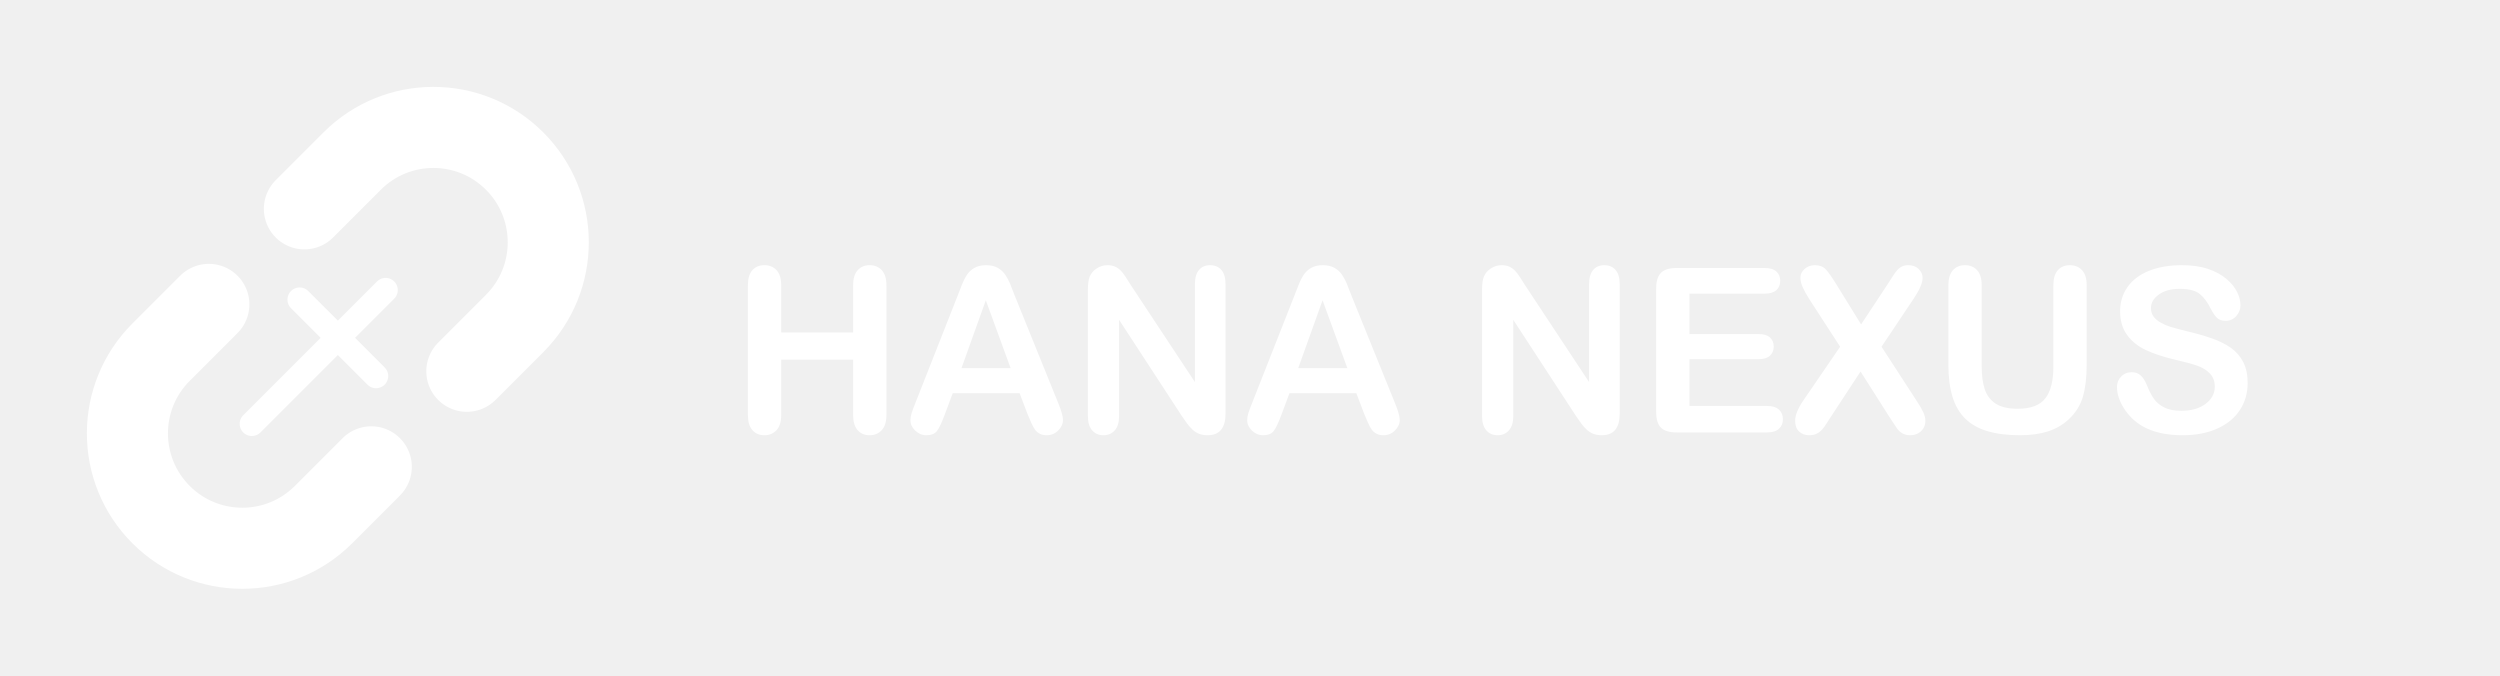
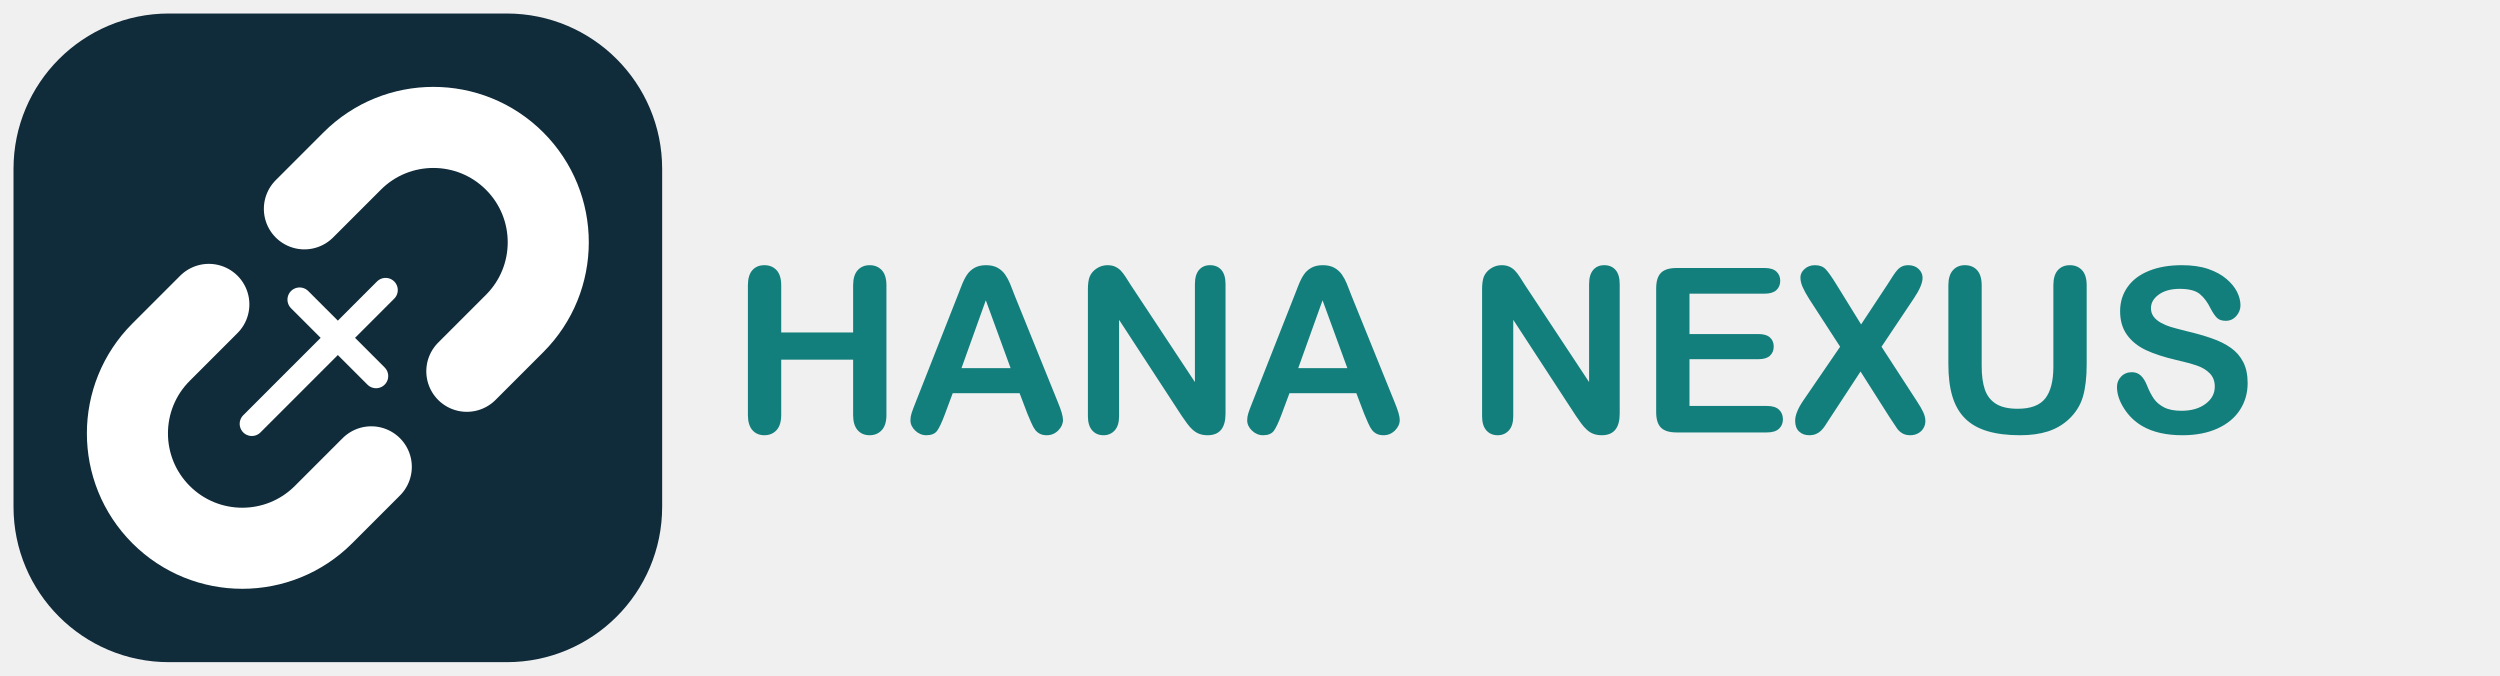
<svg xmlns="http://www.w3.org/2000/svg" viewBox="0 0 370 100" role="img" aria-labelledby="title">
+   <rect x="2" y="2" width="96" height="96" rx="23" fill="#102B3A" />
  <g fill="none" stroke="#fff" stroke-width="12" stroke-linecap="round" stroke-linejoin="round" transform="rotate(-45 50 50)">
    <path d="M40 33H30a17 17 0 0 0 0 34h10" />
    <path d="M60 33h10a17 17 0 0 1 0 34H60" />
    <path d="M32 50h28 M50 42v16" stroke-width="3.6" />
  </g>
  <defs />
  <g>
-     <path fill="#ffffff" stroke="none" d="M 115.62 42.235 L 115.62 49.208 L 126.262 49.208 L 126.262 42.235 Q 126.262 40.741 126.934 39.994 Q 127.606 39.247 128.702 39.247 Q 129.814 39.247 130.503 39.986 Q 131.192 40.725 131.192 42.235 L 131.192 61.41 Q 131.192 62.921 130.495 63.668 Q 129.798 64.415 128.702 64.415 Q 127.59 64.415 126.926 63.66 Q 126.262 62.904 126.262 61.41 L 126.262 53.226 L 115.62 53.226 L 115.62 61.41 Q 115.62 62.921 114.923 63.668 Q 114.226 64.415 113.13 64.415 Q 112.018 64.415 111.354 63.66 Q 110.689 62.904 110.689 61.41 L 110.689 42.235 Q 110.689 40.741 111.345 39.994 Q 112.001 39.247 113.13 39.247 Q 114.242 39.247 114.931 39.986 Q 115.62 40.725 115.62 42.235 Z M 152.061 61.244 L 150.898 58.189 L 141.004 58.189 L 139.842 61.311 Q 139.161 63.137 138.68 63.776 Q 138.198 64.415 137.103 64.415 Q 136.173 64.415 135.459 63.734 Q 134.745 63.054 134.745 62.19 Q 134.745 61.692 134.911 61.161 Q 135.077 60.63 135.459 59.684 L 141.685 43.879 Q 141.95 43.198 142.324 42.244 Q 142.697 41.289 143.121 40.658 Q 143.544 40.027 144.233 39.637 Q 144.922 39.247 145.935 39.247 Q 146.964 39.247 147.653 39.637 Q 148.342 40.027 148.765 40.642 Q 149.188 41.256 149.479 41.961 Q 149.77 42.667 150.218 43.846 L 156.576 59.551 Q 157.323 61.344 157.323 62.157 Q 157.323 63.004 156.618 63.709 Q 155.912 64.415 154.916 64.415 Q 154.335 64.415 153.92 64.208 Q 153.505 64 153.223 63.643 Q 152.94 63.286 152.617 62.547 Q 152.293 61.809 152.061 61.244 Z M 142.299 54.487 L 149.57 54.487 L 145.901 44.443 L 142.299 54.487 Z M 167.367 42.202 L 176.847 56.546 L 176.847 42.069 Q 176.847 40.658 177.453 39.953 Q 178.059 39.247 179.088 39.247 Q 180.15 39.247 180.765 39.953 Q 181.379 40.658 181.379 42.069 L 181.379 61.211 Q 181.379 64.415 178.723 64.415 Q 178.059 64.415 177.527 64.224 Q 176.996 64.033 176.531 63.618 Q 176.066 63.203 175.668 62.647 Q 175.27 62.091 174.871 61.51 L 165.624 47.332 L 165.624 61.593 Q 165.624 62.987 164.977 63.701 Q 164.329 64.415 163.316 64.415 Q 162.271 64.415 161.64 63.693 Q 161.009 62.971 161.009 61.593 L 161.009 42.816 Q 161.009 41.621 161.274 40.94 Q 161.59 40.193 162.32 39.72 Q 163.051 39.247 163.897 39.247 Q 164.562 39.247 165.035 39.463 Q 165.508 39.679 165.865 40.044 Q 166.222 40.409 166.595 40.99 Q 166.969 41.571 167.367 42.202 Z M 201.898 61.244 L 200.736 58.189 L 190.842 58.189 L 189.68 61.311 Q 188.999 63.137 188.518 63.776 Q 188.036 64.415 186.94 64.415 Q 186.011 64.415 185.297 63.734 Q 184.583 63.054 184.583 62.19 Q 184.583 61.692 184.749 61.161 Q 184.915 60.63 185.297 59.684 L 191.522 43.879 Q 191.788 43.198 192.162 42.244 Q 192.535 41.289 192.959 40.658 Q 193.382 40.027 194.071 39.637 Q 194.76 39.247 195.772 39.247 Q 196.802 39.247 197.491 39.637 Q 198.18 40.027 198.603 40.642 Q 199.026 41.256 199.317 41.961 Q 199.607 42.667 200.056 43.846 L 206.414 59.551 Q 207.161 61.344 207.161 62.157 Q 207.161 63.004 206.456 63.709 Q 205.75 64.415 204.754 64.415 Q 204.173 64.415 203.758 64.208 Q 203.343 64 203.061 63.643 Q 202.778 63.286 202.455 62.547 Q 202.131 61.809 201.898 61.244 Z M 192.137 54.487 L 199.408 54.487 L 195.739 44.443 L 192.137 54.487 Z M 225.705 42.202 L 235.185 56.546 L 235.185 42.069 Q 235.185 40.658 235.791 39.953 Q 236.396 39.247 237.426 39.247 Q 238.488 39.247 239.103 39.953 Q 239.717 40.658 239.717 42.069 L 239.717 61.211 Q 239.717 64.415 237.061 64.415 Q 236.396 64.415 235.865 64.224 Q 235.334 64.033 234.869 63.618 Q 234.404 63.203 234.006 62.647 Q 233.607 62.091 233.209 61.51 L 223.962 47.332 L 223.962 61.593 Q 223.962 62.987 223.314 63.701 Q 222.667 64.415 221.654 64.415 Q 220.608 64.415 219.978 63.693 Q 219.347 62.971 219.347 61.593 L 219.347 42.816 Q 219.347 41.621 219.612 40.94 Q 219.928 40.193 220.658 39.72 Q 221.389 39.247 222.235 39.247 Q 222.899 39.247 223.373 39.463 Q 223.846 39.679 224.203 40.044 Q 224.56 40.409 224.933 40.99 Q 225.307 41.571 225.705 42.202 Z M 261.149 43.464 L 250.043 43.464 L 250.043 49.44 L 260.27 49.44 Q 261.398 49.44 261.955 49.947 Q 262.511 50.453 262.511 51.283 Q 262.511 52.113 261.963 52.636 Q 261.415 53.159 260.27 53.159 L 250.043 53.159 L 250.043 60.082 L 261.531 60.082 Q 262.693 60.082 263.283 60.622 Q 263.872 61.161 263.872 62.058 Q 263.872 62.921 263.283 63.46 Q 262.693 64 261.531 64 L 248.134 64 Q 246.523 64 245.818 63.286 Q 245.112 62.572 245.112 60.979 L 245.112 42.684 Q 245.112 41.621 245.428 40.949 Q 245.743 40.276 246.416 39.969 Q 247.088 39.662 248.134 39.662 L 261.149 39.662 Q 262.328 39.662 262.901 40.185 Q 263.474 40.708 263.474 41.555 Q 263.474 42.418 262.901 42.941 Q 262.328 43.464 261.149 43.464 Z M 266.894 59.269 L 272.339 51.316 L 267.757 44.244 Q 267.109 43.215 266.786 42.476 Q 266.462 41.737 266.462 41.057 Q 266.462 40.359 267.084 39.803 Q 267.707 39.247 268.604 39.247 Q 269.633 39.247 270.206 39.853 Q 270.778 40.459 271.791 42.103 L 275.443 48.013 L 279.345 42.103 Q 279.826 41.355 280.166 40.824 Q 280.507 40.293 280.822 39.944 Q 281.138 39.596 281.528 39.421 Q 281.918 39.247 282.433 39.247 Q 283.362 39.247 283.952 39.803 Q 284.541 40.359 284.541 41.123 Q 284.541 42.235 283.263 44.145 L 278.465 51.316 L 283.628 59.269 Q 284.325 60.314 284.641 61.003 Q 284.956 61.692 284.956 62.307 Q 284.956 62.888 284.674 63.369 Q 284.392 63.851 283.877 64.133 Q 283.362 64.415 282.715 64.415 Q 282.018 64.415 281.536 64.125 Q 281.055 63.834 280.756 63.402 Q 280.457 62.971 279.644 61.726 L 275.36 54.985 L 270.812 61.925 Q 270.28 62.755 270.056 63.087 Q 269.832 63.419 269.517 63.734 Q 269.201 64.05 268.77 64.232 Q 268.338 64.415 267.757 64.415 Q 266.86 64.415 266.271 63.867 Q 265.682 63.319 265.682 62.273 Q 265.682 61.045 266.894 59.269 Z M 288.359 53.939 L 288.359 42.235 Q 288.359 40.741 289.032 39.994 Q 289.704 39.247 290.8 39.247 Q 291.945 39.247 292.618 39.994 Q 293.29 40.741 293.29 42.235 L 293.29 54.205 Q 293.29 56.247 293.747 57.617 Q 294.203 58.986 295.365 59.742 Q 296.527 60.497 298.619 60.497 Q 301.508 60.497 302.703 58.961 Q 303.898 57.426 303.898 54.305 L 303.898 42.235 Q 303.898 40.725 304.562 39.986 Q 305.227 39.247 306.339 39.247 Q 307.451 39.247 308.14 39.986 Q 308.829 40.725 308.829 42.235 L 308.829 53.939 Q 308.829 56.795 308.273 58.704 Q 307.717 60.613 306.173 62.058 Q 304.845 63.286 303.085 63.851 Q 301.325 64.415 298.968 64.415 Q 296.162 64.415 294.137 63.809 Q 292.111 63.203 290.833 61.933 Q 289.555 60.663 288.957 58.679 Q 288.359 56.695 288.359 53.939 Z M 332.652 56.695 Q 332.652 58.903 331.515 60.663 Q 330.378 62.423 328.187 63.419 Q 325.995 64.415 322.99 64.415 Q 319.388 64.415 317.047 63.054 Q 315.387 62.074 314.349 60.439 Q 313.312 58.804 313.312 57.26 Q 313.312 56.363 313.934 55.724 Q 314.557 55.085 315.52 55.085 Q 316.3 55.085 316.839 55.583 Q 317.379 56.081 317.761 57.061 Q 318.226 58.223 318.765 59.003 Q 319.305 59.783 320.284 60.29 Q 321.264 60.796 322.857 60.796 Q 325.049 60.796 326.418 59.775 Q 327.788 58.754 327.788 57.227 Q 327.788 56.015 327.049 55.259 Q 326.311 54.504 325.14 54.105 Q 323.97 53.707 322.011 53.259 Q 319.388 52.645 317.62 51.823 Q 315.852 51.001 314.814 49.582 Q 313.776 48.162 313.776 46.054 Q 313.776 44.045 314.872 42.484 Q 315.968 40.924 318.043 40.085 Q 320.118 39.247 322.924 39.247 Q 325.165 39.247 326.8 39.803 Q 328.436 40.359 329.515 41.281 Q 330.594 42.202 331.092 43.215 Q 331.59 44.228 331.59 45.19 Q 331.59 46.07 330.967 46.776 Q 330.345 47.481 329.415 47.481 Q 328.568 47.481 328.128 47.058 Q 327.688 46.635 327.174 45.672 Q 326.51 44.294 325.58 43.522 Q 324.65 42.75 322.592 42.75 Q 320.683 42.75 319.512 43.588 Q 318.342 44.427 318.342 45.605 Q 318.342 46.336 318.74 46.867 Q 319.139 47.398 319.836 47.78 Q 320.533 48.162 321.247 48.378 Q 321.961 48.594 323.604 49.009 Q 325.663 49.49 327.332 50.071 Q 329 50.652 330.17 51.482 Q 331.341 52.312 331.997 53.583 Q 332.652 54.853 332.652 56.695 Z" />
+     <path fill="#137F7C" stroke="none" d="M 115.62 42.235 L 115.62 49.208 L 126.262 49.208 L 126.262 42.235 Q 126.262 40.741 126.934 39.994 Q 127.606 39.247 128.702 39.247 Q 129.814 39.247 130.503 39.986 Q 131.192 40.725 131.192 42.235 L 131.192 61.41 Q 131.192 62.921 130.495 63.668 Q 129.798 64.415 128.702 64.415 Q 127.59 64.415 126.926 63.66 Q 126.262 62.904 126.262 61.41 L 126.262 53.226 L 115.62 53.226 L 115.62 61.41 Q 115.62 62.921 114.923 63.668 Q 114.226 64.415 113.13 64.415 Q 112.018 64.415 111.354 63.66 Q 110.689 62.904 110.689 61.41 L 110.689 42.235 Q 110.689 40.741 111.345 39.994 Q 112.001 39.247 113.13 39.247 Q 114.242 39.247 114.931 39.986 Q 115.62 40.725 115.62 42.235 Z M 152.061 61.244 L 150.898 58.189 L 141.004 58.189 L 139.842 61.311 Q 139.161 63.137 138.68 63.776 Q 138.198 64.415 137.103 64.415 Q 136.173 64.415 135.459 63.734 Q 134.745 63.054 134.745 62.19 Q 134.745 61.692 134.911 61.161 Q 135.077 60.63 135.459 59.684 L 141.685 43.879 Q 141.95 43.198 142.324 42.244 Q 142.697 41.289 143.121 40.658 Q 143.544 40.027 144.233 39.637 Q 144.922 39.247 145.935 39.247 Q 146.964 39.247 147.653 39.637 Q 148.342 40.027 148.765 40.642 Q 149.188 41.256 149.479 41.961 Q 149.77 42.667 150.218 43.846 L 156.576 59.551 Q 157.323 61.344 157.323 62.157 Q 157.323 63.004 156.618 63.709 Q 155.912 64.415 154.916 64.415 Q 154.335 64.415 153.92 64.208 Q 153.505 64 153.223 63.643 Q 152.94 63.286 152.617 62.547 Q 152.293 61.809 152.061 61.244 Z M 142.299 54.487 L 149.57 54.487 L 145.901 44.443 L 142.299 54.487 Z M 167.367 42.202 L 176.847 56.546 L 176.847 42.069 Q 176.847 40.658 177.453 39.953 Q 178.059 39.247 179.088 39.247 Q 180.15 39.247 180.765 39.953 Q 181.379 40.658 181.379 42.069 L 181.379 61.211 Q 181.379 64.415 178.723 64.415 Q 178.059 64.415 177.527 64.224 Q 176.996 64.033 176.531 63.618 Q 176.066 63.203 175.668 62.647 Q 175.27 62.091 174.871 61.51 L 165.624 47.332 L 165.624 61.593 Q 165.624 62.987 164.977 63.701 Q 164.329 64.415 163.316 64.415 Q 162.271 64.415 161.64 63.693 Q 161.009 62.971 161.009 61.593 L 161.009 42.816 Q 161.009 41.621 161.274 40.94 Q 161.59 40.193 162.32 39.72 Q 163.051 39.247 163.897 39.247 Q 164.562 39.247 165.035 39.463 Q 165.508 39.679 165.865 40.044 Q 166.222 40.409 166.595 40.99 Q 166.969 41.571 167.367 42.202 Z M 201.898 61.244 L 200.736 58.189 L 190.842 58.189 L 189.68 61.311 Q 188.999 63.137 188.518 63.776 Q 188.036 64.415 186.94 64.415 Q 186.011 64.415 185.297 63.734 Q 184.583 63.054 184.583 62.19 Q 184.583 61.692 184.749 61.161 Q 184.915 60.63 185.297 59.684 L 191.522 43.879 Q 191.788 43.198 192.162 42.244 Q 192.535 41.289 192.959 40.658 Q 193.382 40.027 194.071 39.637 Q 194.76 39.247 195.772 39.247 Q 196.802 39.247 197.491 39.637 Q 198.18 40.027 198.603 40.642 Q 199.026 41.256 199.317 41.961 Q 199.607 42.667 200.056 43.846 L 206.414 59.551 Q 207.161 61.344 207.161 62.157 Q 207.161 63.004 206.456 63.709 Q 205.75 64.415 204.754 64.415 Q 204.173 64.415 203.758 64.208 Q 203.343 64 203.061 63.643 Q 202.778 63.286 202.455 62.547 Q 202.131 61.809 201.898 61.244 Z M 192.137 54.487 L 199.408 54.487 L 195.739 44.443 L 192.137 54.487 Z M 225.705 42.202 L 235.185 56.546 L 235.185 42.069 Q 235.185 40.658 235.791 39.953 Q 236.396 39.247 237.426 39.247 Q 238.488 39.247 239.103 39.953 Q 239.717 40.658 239.717 42.069 L 239.717 61.211 Q 239.717 64.415 237.061 64.415 Q 236.396 64.415 235.865 64.224 Q 235.334 64.033 234.869 63.618 Q 234.404 63.203 234.006 62.647 Q 233.607 62.091 233.209 61.51 L 223.962 47.332 L 223.962 61.593 Q 223.962 62.987 223.314 63.701 Q 222.667 64.415 221.654 64.415 Q 220.608 64.415 219.978 63.693 Q 219.347 62.971 219.347 61.593 L 219.347 42.816 Q 219.347 41.621 219.612 40.94 Q 219.928 40.193 220.658 39.72 Q 221.389 39.247 222.235 39.247 Q 222.899 39.247 223.373 39.463 Q 223.846 39.679 224.203 40.044 Q 224.56 40.409 224.933 40.99 Q 225.307 41.571 225.705 42.202 Z M 261.149 43.464 L 250.043 43.464 L 250.043 49.44 L 260.27 49.44 Q 261.398 49.44 261.955 49.947 Q 262.511 50.453 262.511 51.283 Q 262.511 52.113 261.963 52.636 Q 261.415 53.159 260.27 53.159 L 250.043 53.159 L 250.043 60.082 L 261.531 60.082 Q 262.693 60.082 263.283 60.622 Q 263.872 61.161 263.872 62.058 Q 263.872 62.921 263.283 63.46 Q 262.693 64 261.531 64 L 248.134 64 Q 246.523 64 245.818 63.286 Q 245.112 62.572 245.112 60.979 L 245.112 42.684 Q 245.112 41.621 245.428 40.949 Q 245.743 40.276 246.416 39.969 Q 247.088 39.662 248.134 39.662 L 261.149 39.662 Q 262.328 39.662 262.901 40.185 Q 263.474 40.708 263.474 41.555 Q 263.474 42.418 262.901 42.941 Q 262.328 43.464 261.149 43.464 Z M 266.894 59.269 L 272.339 51.316 L 267.757 44.244 Q 267.109 43.215 266.786 42.476 Q 266.462 41.737 266.462 41.057 Q 266.462 40.359 267.084 39.803 Q 267.707 39.247 268.604 39.247 Q 269.633 39.247 270.206 39.853 Q 270.778 40.459 271.791 42.103 L 275.443 48.013 L 279.345 42.103 Q 279.826 41.355 280.166 40.824 Q 280.507 40.293 280.822 39.944 Q 281.138 39.596 281.528 39.421 Q 281.918 39.247 282.433 39.247 Q 283.362 39.247 283.952 39.803 Q 284.541 40.359 284.541 41.123 Q 284.541 42.235 283.263 44.145 L 278.465 51.316 L 283.628 59.269 Q 284.325 60.314 284.641 61.003 Q 284.956 61.692 284.956 62.307 Q 284.956 62.888 284.674 63.369 Q 284.392 63.851 283.877 64.133 Q 283.362 64.415 282.715 64.415 Q 282.018 64.415 281.536 64.125 Q 281.055 63.834 280.756 63.402 Q 280.457 62.971 279.644 61.726 L 275.36 54.985 L 270.812 61.925 Q 270.28 62.755 270.056 63.087 Q 269.832 63.419 269.517 63.734 Q 269.201 64.05 268.77 64.232 Q 268.338 64.415 267.757 64.415 Q 266.86 64.415 266.271 63.867 Q 265.682 63.319 265.682 62.273 Q 265.682 61.045 266.894 59.269 Z M 288.359 53.939 L 288.359 42.235 Q 288.359 40.741 289.032 39.994 Q 289.704 39.247 290.8 39.247 Q 291.945 39.247 292.618 39.994 Q 293.29 40.741 293.29 42.235 L 293.29 54.205 Q 293.29 56.247 293.747 57.617 Q 294.203 58.986 295.365 59.742 Q 296.527 60.497 298.619 60.497 Q 301.508 60.497 302.703 58.961 Q 303.898 57.426 303.898 54.305 L 303.898 42.235 Q 303.898 40.725 304.562 39.986 Q 305.227 39.247 306.339 39.247 Q 307.451 39.247 308.14 39.986 Q 308.829 40.725 308.829 42.235 L 308.829 53.939 Q 308.829 56.795 308.273 58.704 Q 307.717 60.613 306.173 62.058 Q 304.845 63.286 303.085 63.851 Q 301.325 64.415 298.968 64.415 Q 296.162 64.415 294.137 63.809 Q 292.111 63.203 290.833 61.933 Q 289.555 60.663 288.957 58.679 Q 288.359 56.695 288.359 53.939 Z M 332.652 56.695 Q 332.652 58.903 331.515 60.663 Q 330.378 62.423 328.187 63.419 Q 325.995 64.415 322.99 64.415 Q 319.388 64.415 317.047 63.054 Q 315.387 62.074 314.349 60.439 Q 313.312 58.804 313.312 57.26 Q 313.312 56.363 313.934 55.724 Q 314.557 55.085 315.52 55.085 Q 316.3 55.085 316.839 55.583 Q 317.379 56.081 317.761 57.061 Q 318.226 58.223 318.765 59.003 Q 319.305 59.783 320.284 60.29 Q 321.264 60.796 322.857 60.796 Q 325.049 60.796 326.418 59.775 Q 327.788 58.754 327.788 57.227 Q 327.788 56.015 327.049 55.259 Q 326.311 54.504 325.14 54.105 Q 323.97 53.707 322.011 53.259 Q 319.388 52.645 317.62 51.823 Q 315.852 51.001 314.814 49.582 Q 313.776 48.162 313.776 46.054 Q 313.776 44.045 314.872 42.484 Q 315.968 40.924 318.043 40.085 Q 320.118 39.247 322.924 39.247 Q 325.165 39.247 326.8 39.803 Q 328.436 40.359 329.515 41.281 Q 330.594 42.202 331.092 43.215 Q 331.59 44.228 331.59 45.19 Q 331.59 46.07 330.967 46.776 Q 330.345 47.481 329.415 47.481 Q 328.568 47.481 328.128 47.058 Q 327.688 46.635 327.174 45.672 Q 326.51 44.294 325.58 43.522 Q 324.65 42.75 322.592 42.75 Q 320.683 42.75 319.512 43.588 Q 318.342 44.427 318.342 45.605 Q 318.342 46.336 318.74 46.867 Q 319.139 47.398 319.836 47.78 Q 320.533 48.162 321.247 48.378 Q 321.961 48.594 323.604 49.009 Q 325.663 49.49 327.332 50.071 Q 329 50.652 330.17 51.482 Q 331.341 52.312 331.997 53.583 Q 332.652 54.853 332.652 56.695 Z" />
  </g>
</svg>
